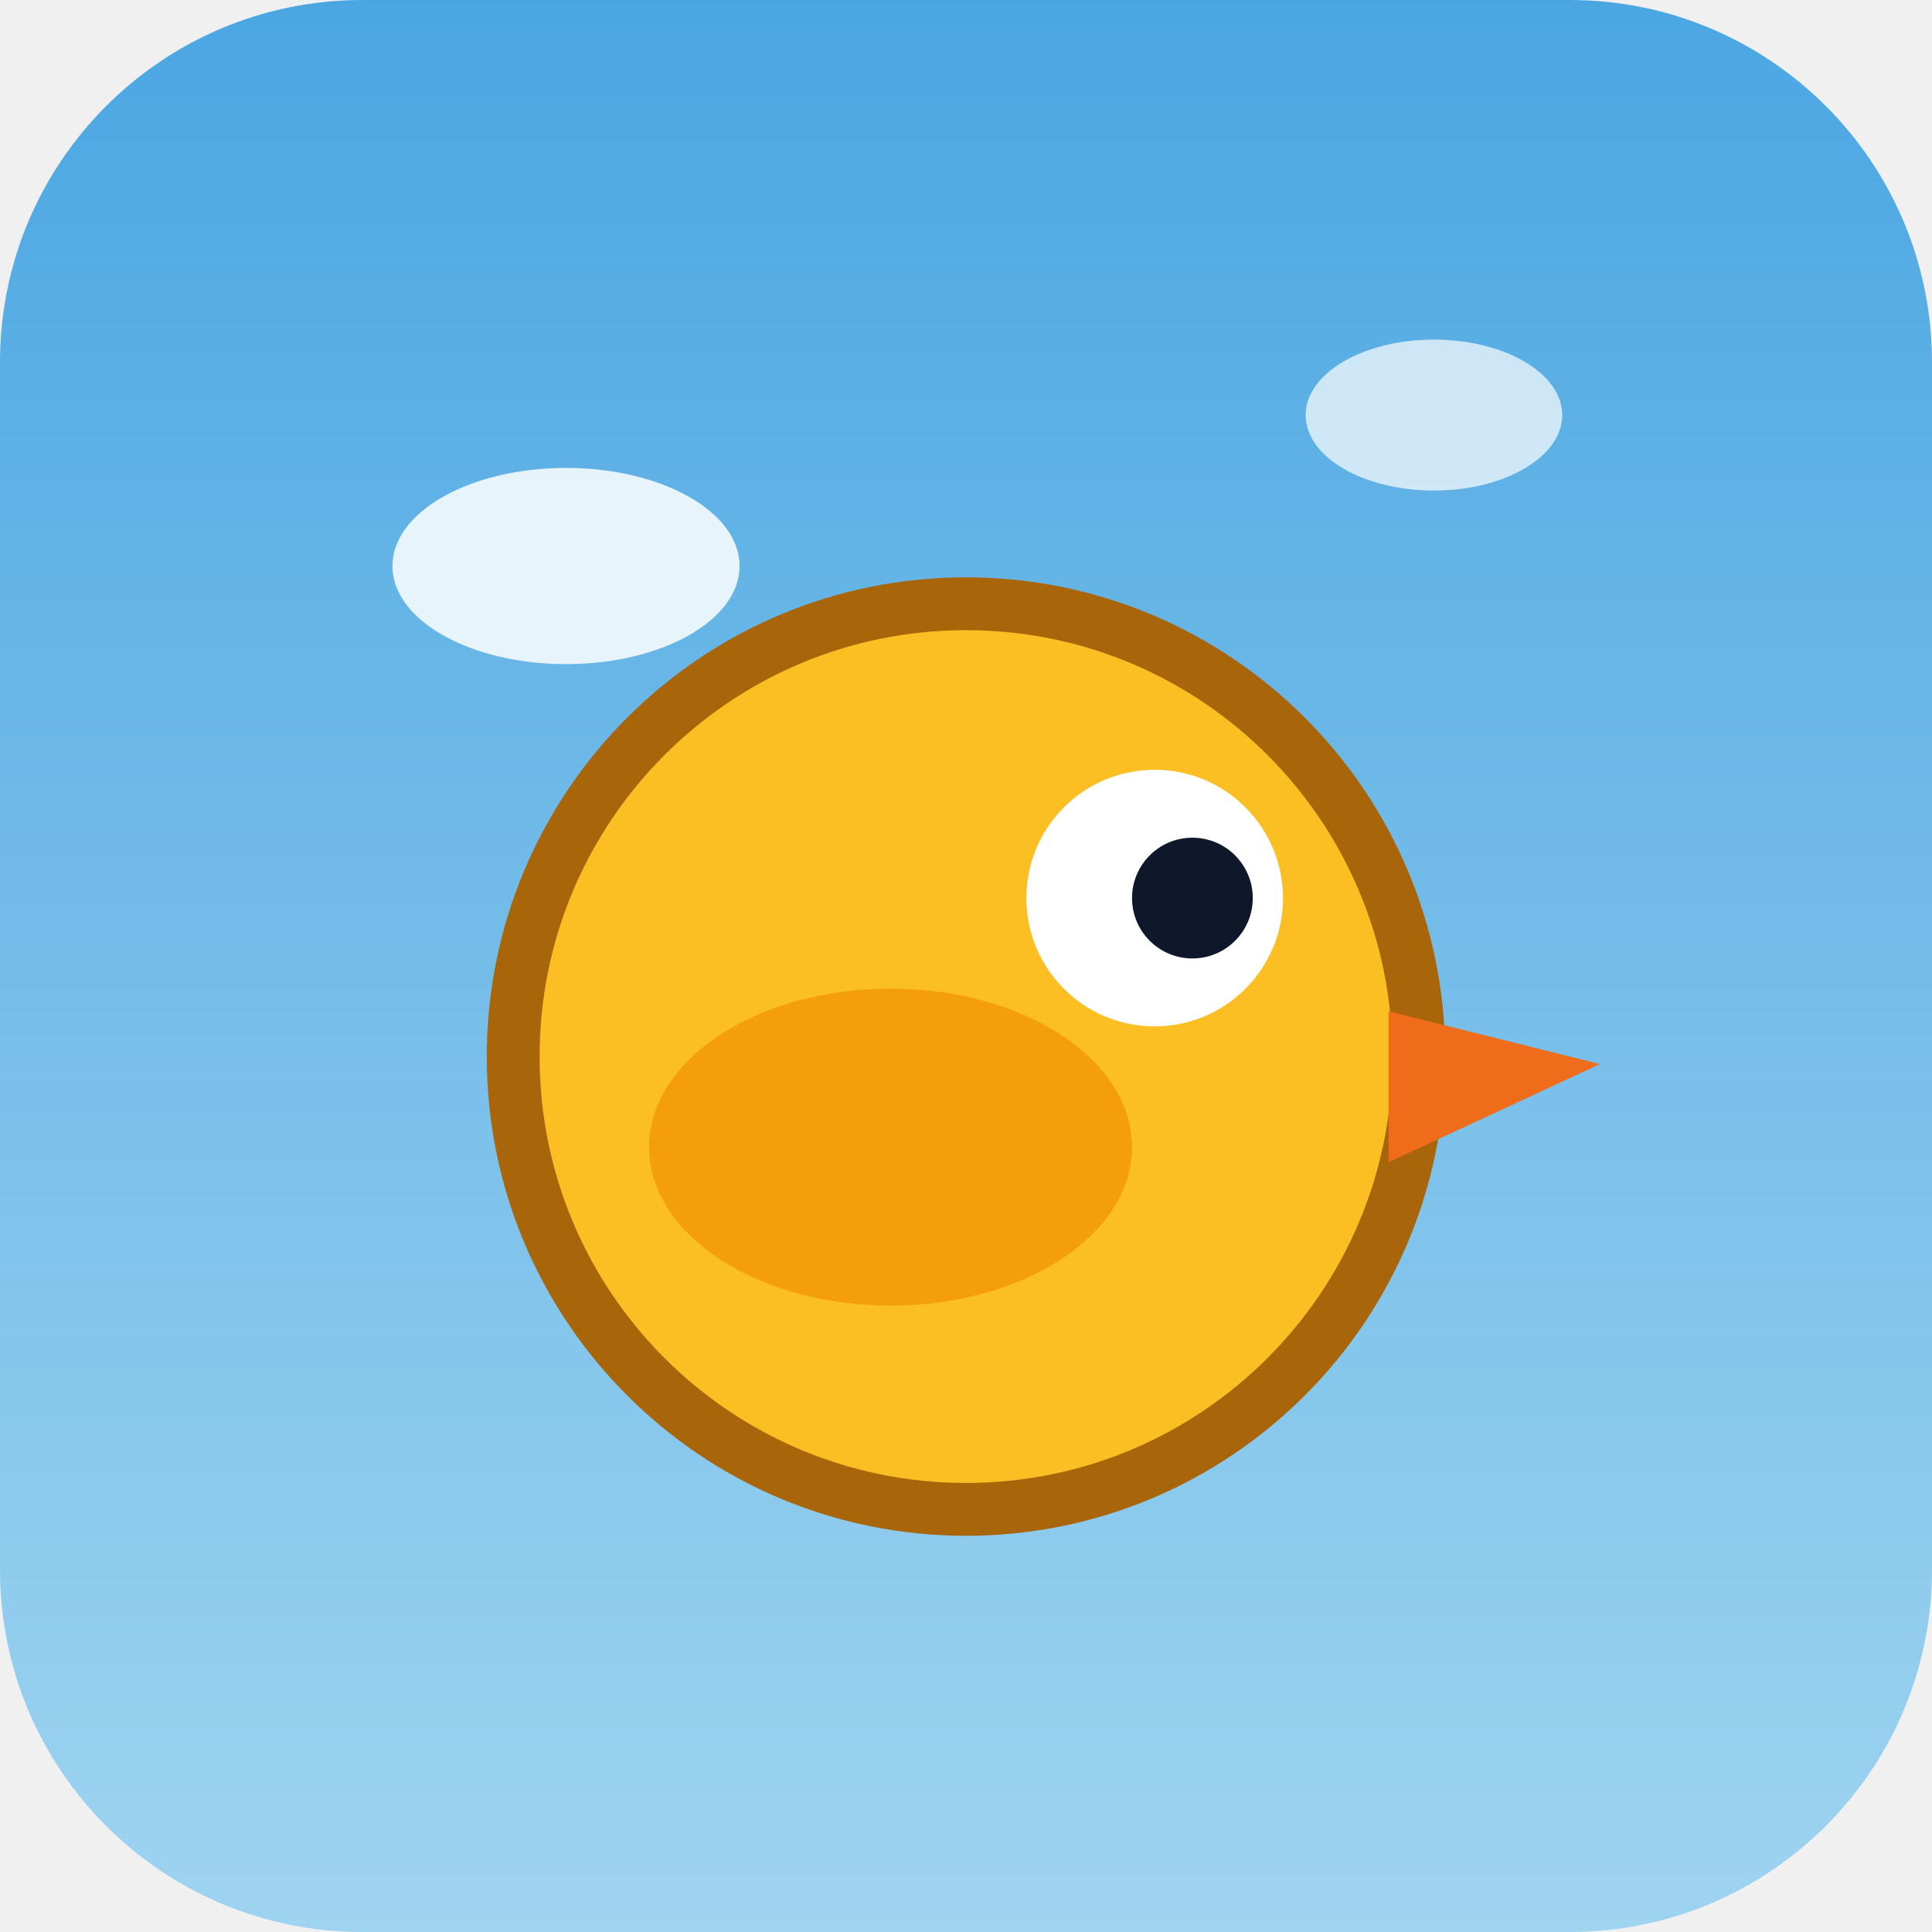
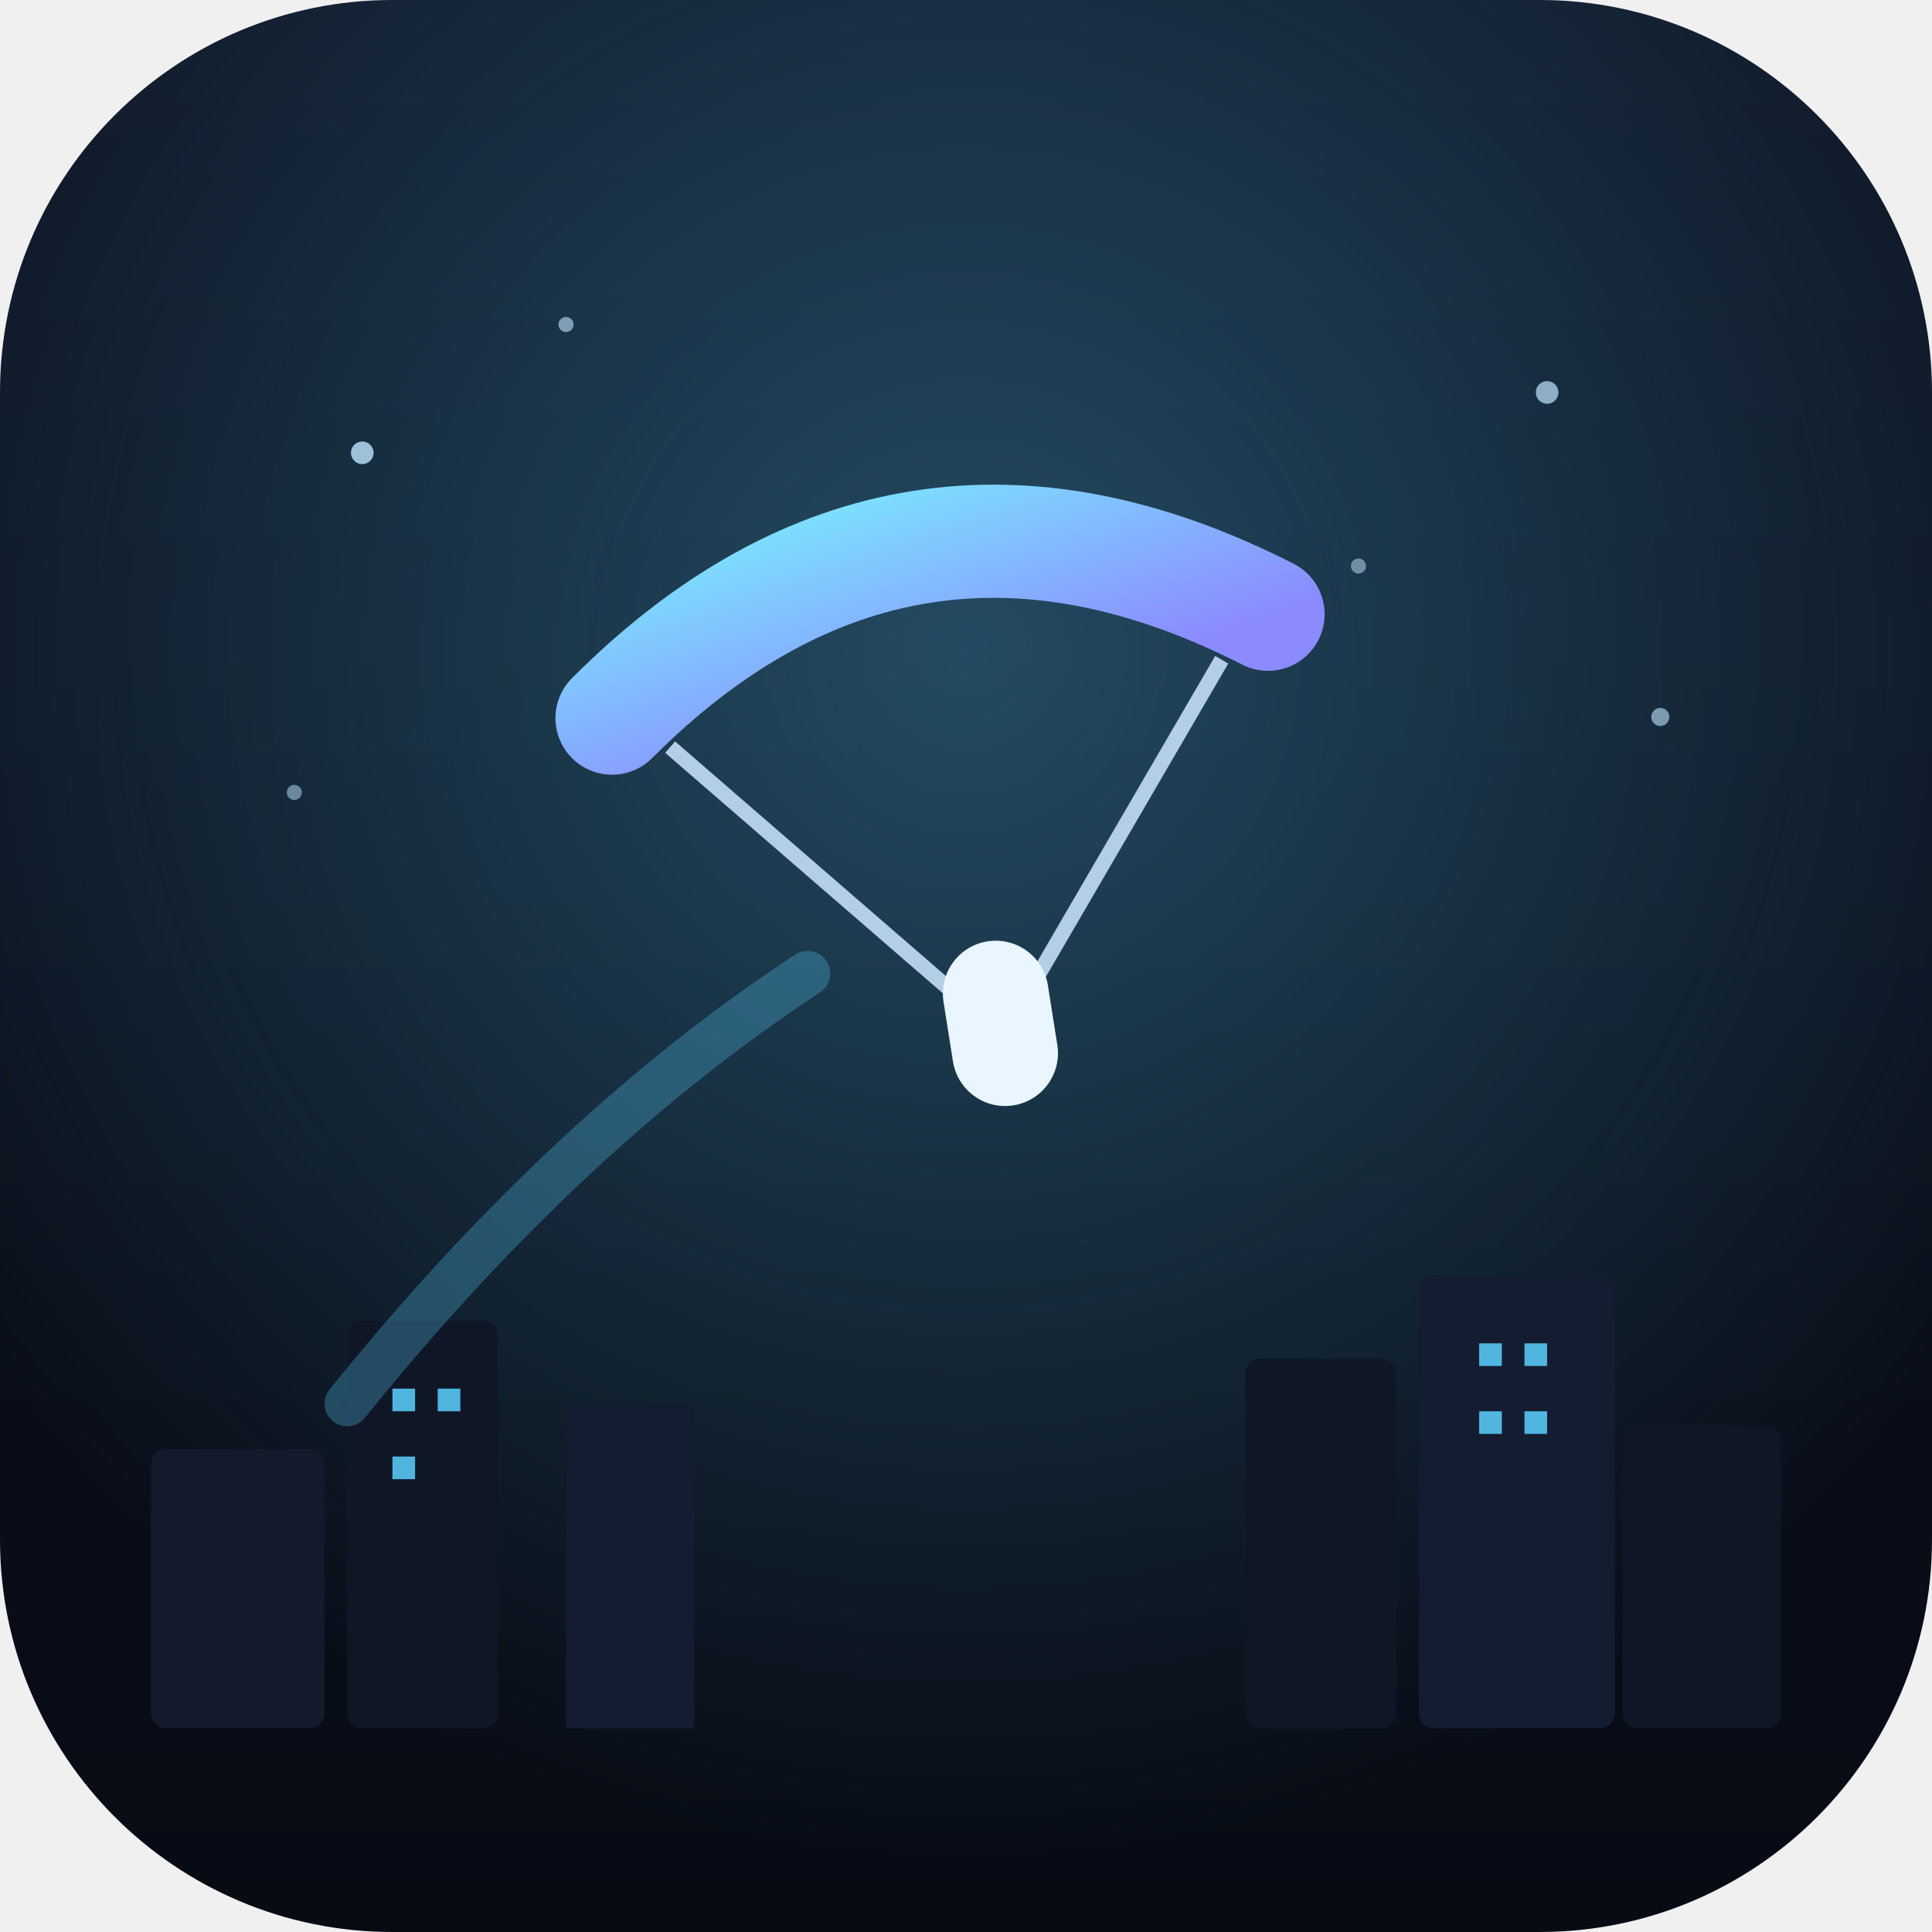
<svg xmlns="http://www.w3.org/2000/svg" viewBox="0 0 512 512" width="512" height="512">
  <defs>
-     <linearGradient id="sky" x1="0" y1="0" x2="0" y2="1">
-       <stop offset="0" stop-color="#4aa6e2" />
-       <stop offset="1" stop-color="#9fd4f0" />
+     <linearGradient id="bg" x1="0" y1="0" x2="0" y2="1">
+       <stop offset="0" stop-color="#0e1424" />
+       <stop offset="1" stop-color="#070b14" />
    </linearGradient>
+     <linearGradient id="wing" x1="0" y1="0" x2="1" y2="1">
+       <stop offset="0" stop-color="#7ddcff" />
+       <stop offset="1" stop-color="#8b8bff" />
+     </linearGradient>
+     <radialGradient id="glow" cx="0.5" cy="0.34" r="0.62">
+       <stop offset="0" stop-color="#5ad1ff" stop-opacity="0.30" />
+       <stop offset="1" stop-color="#5ad1ff" stop-opacity="0" />
+     </radialGradient>
  </defs>
-   <rect width="512" height="512" rx="96" fill="url(#sky)" />
-   <ellipse cx="150" cy="150" rx="46" ry="26" fill="#ffffff" opacity="0.85" />
-   <ellipse cx="380" cy="110" rx="34" ry="20" fill="#ffffff" opacity="0.7" />
-   <g transform="translate(256 280)">
-     <circle r="120" fill="#fbbf24" stroke="#a8650a" stroke-width="14" />
-     <ellipse cx="-20" cy="24" rx="64" ry="42" fill="#f59e0b" />
-     <circle cx="50" cy="-42" r="34" fill="#ffffff" />
-     <circle cx="60" cy="-42" r="16" fill="#0f172a" />
-     <polygon points="112,-12 168,2 112,28" fill="#ef6c1a" />
+   <rect width="512" height="512" rx="104" fill="url(#bg)" />
+   <rect width="512" height="512" rx="104" fill="url(#glow)" />
+   <g fill="#bfe6ff">
+     <circle cx="96" cy="120" r="3" opacity="0.8" />
+     <circle cx="150" cy="86" r="2" opacity="0.6" />
+     <circle cx="410" cy="104" r="3" opacity="0.7" />
+     <circle cx="360" cy="150" r="2" opacity="0.5" />
+     <circle cx="440" cy="190" r="2.4" opacity="0.6" />
+     <circle cx="78" cy="210" r="2" opacity="0.5" />
+   </g>
+   <g>
+     <rect x="40" y="384" width="46" height="74" rx="4" fill="#121a2c" />
+     <rect x="92" y="350" width="40" height="108" rx="4" fill="#0f1727" />
+     <rect x="150" y="372" width="34" height="86" fill="#131c30" />
+     <rect x="330" y="360" width="40" height="98" rx="4" fill="#0f1727" />
+     <rect x="376" y="338" width="52" height="120" rx="4" fill="#131c30" />
+     <rect x="430" y="378" width="42" height="80" rx="4" fill="#0f1727" />
+     <g fill="#5ad1ff" opacity="0.85">
+       <rect x="104" y="368" width="6" height="6" />
+       <rect x="116" y="368" width="6" height="6" />
+       <rect x="104" y="386" width="6" height="6" />
+       <rect x="392" y="356" width="6" height="6" />
+       <rect x="404" y="356" width="6" height="6" />
+       <rect x="392" y="374" width="6" height="6" />
+       <rect x="404" y="374" width="6" height="6" />
+     </g>
+   </g>
+   <path d="M 92 372 Q 150 300 214 258" fill="none" stroke="#5ad1ff" stroke-opacity="0.28" stroke-width="12" stroke-linecap="round" />
+   <g transform="rotate(-9 256 220)">
+     <path d="M 168 176 Q 256 112 344 176" fill="none" stroke="url(#wing)" stroke-width="30" stroke-linecap="round" />
+     <g stroke="#cfe8ff" stroke-opacity="0.85" stroke-width="4">
+       <line x1="182" y1="186" x2="246" y2="262" />
+       <line x1="330" y1="186" x2="268" y2="262" />
+     </g>
+     <rect x="243" y="250" width="28" height="44" rx="14" fill="#eaf6ff" />
  </g>
</svg>
